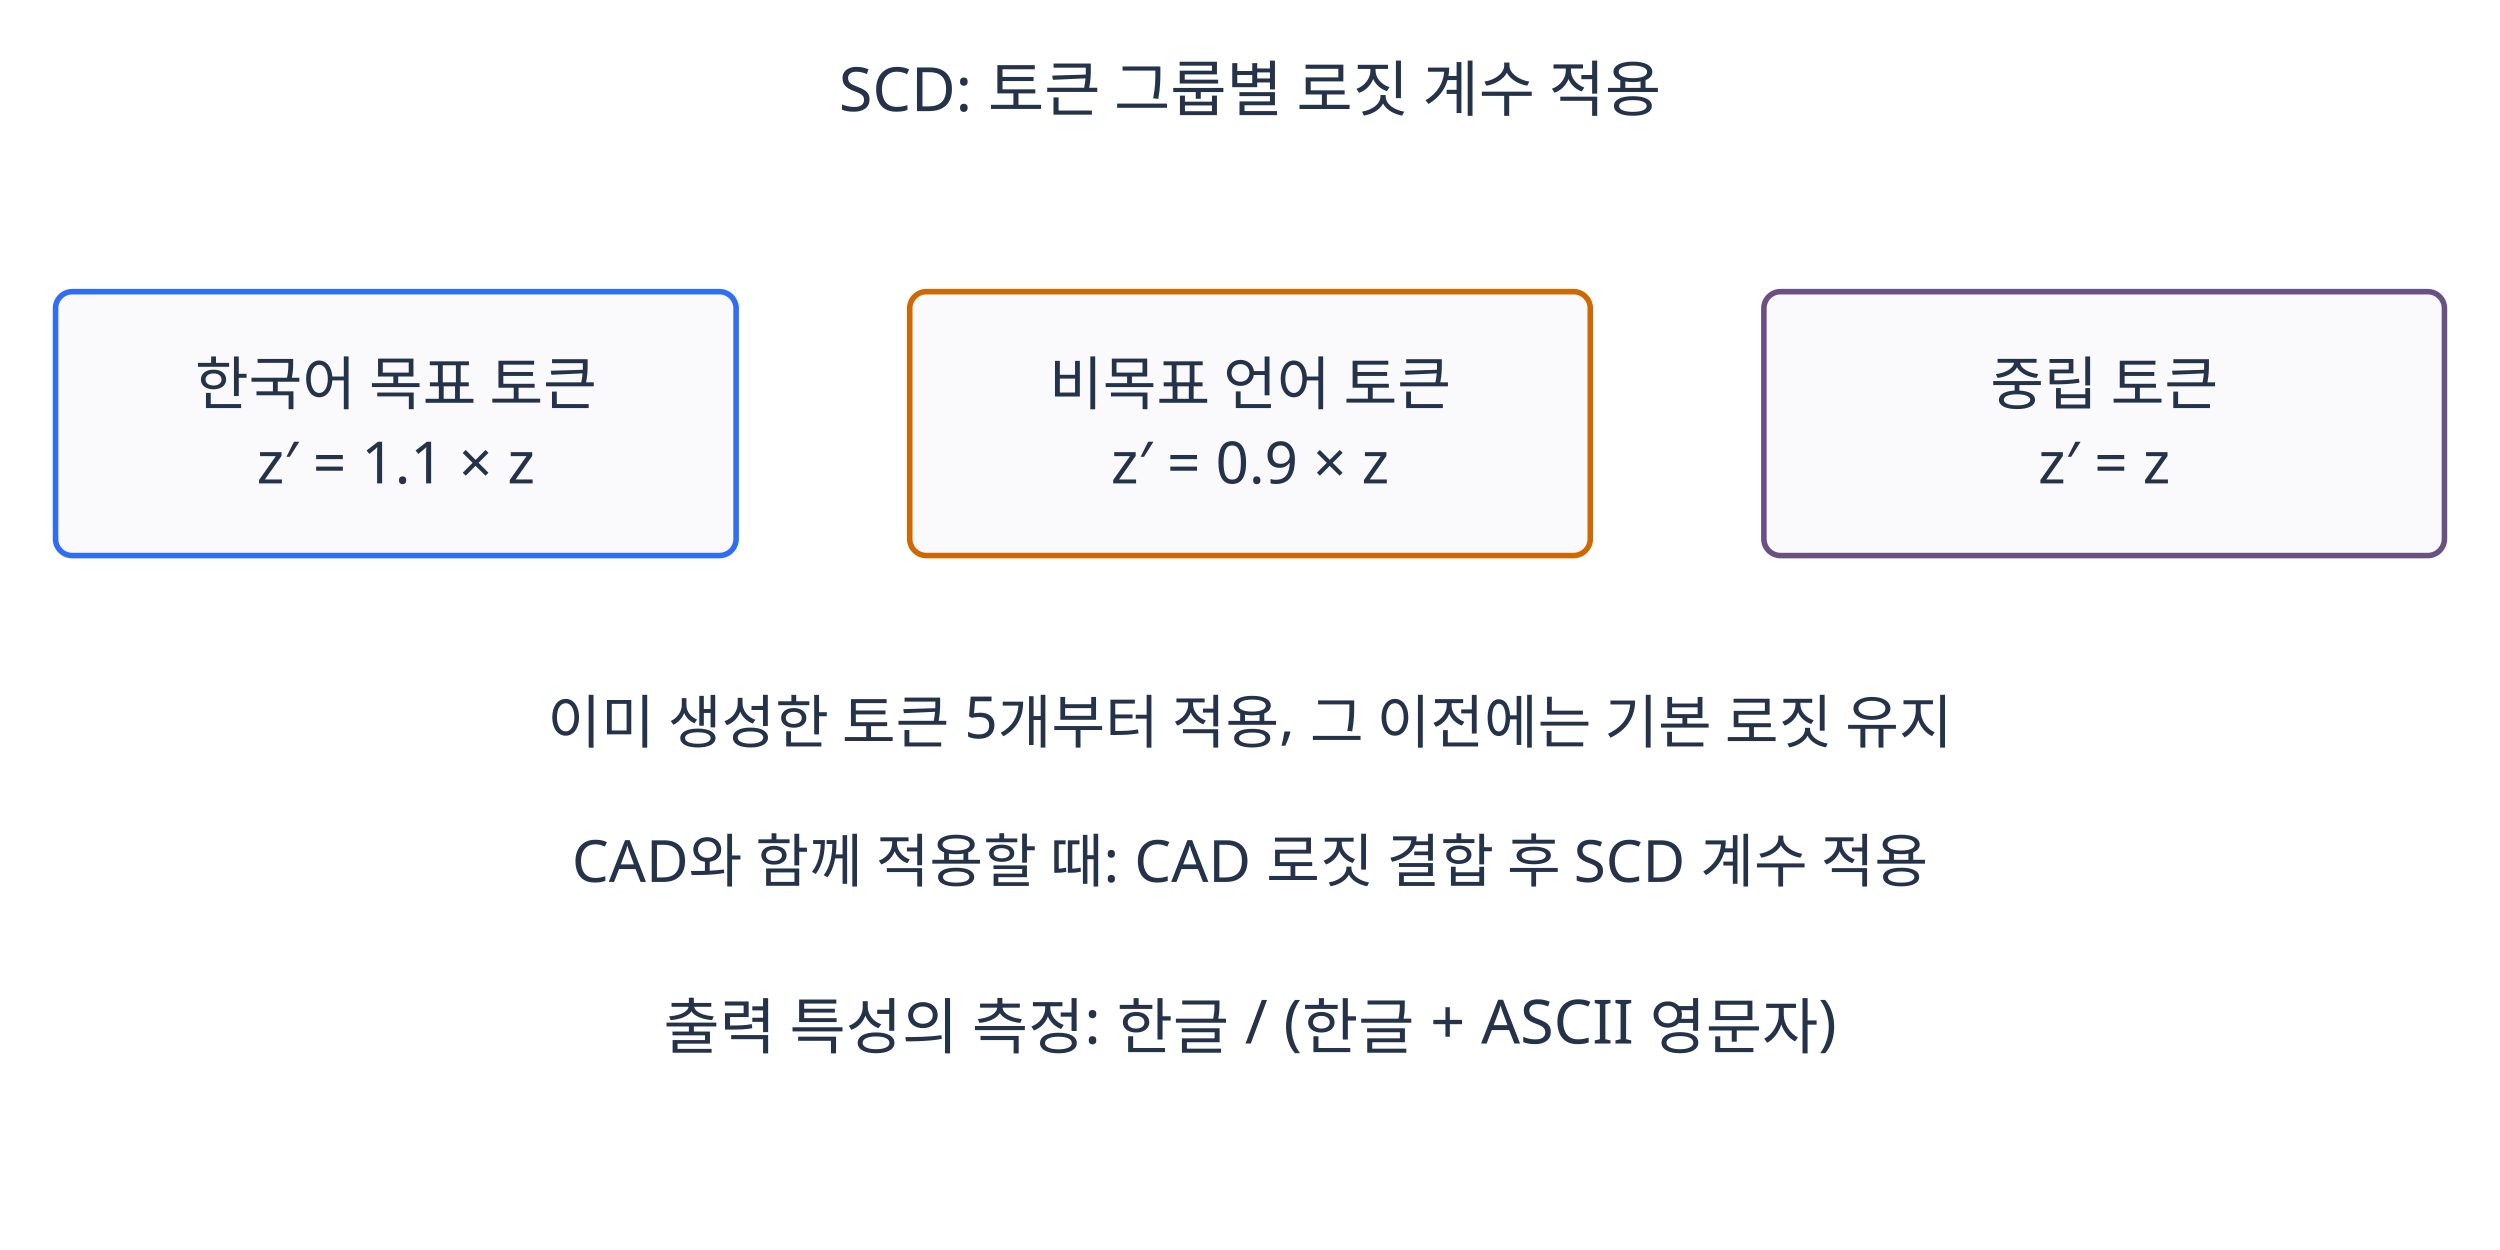
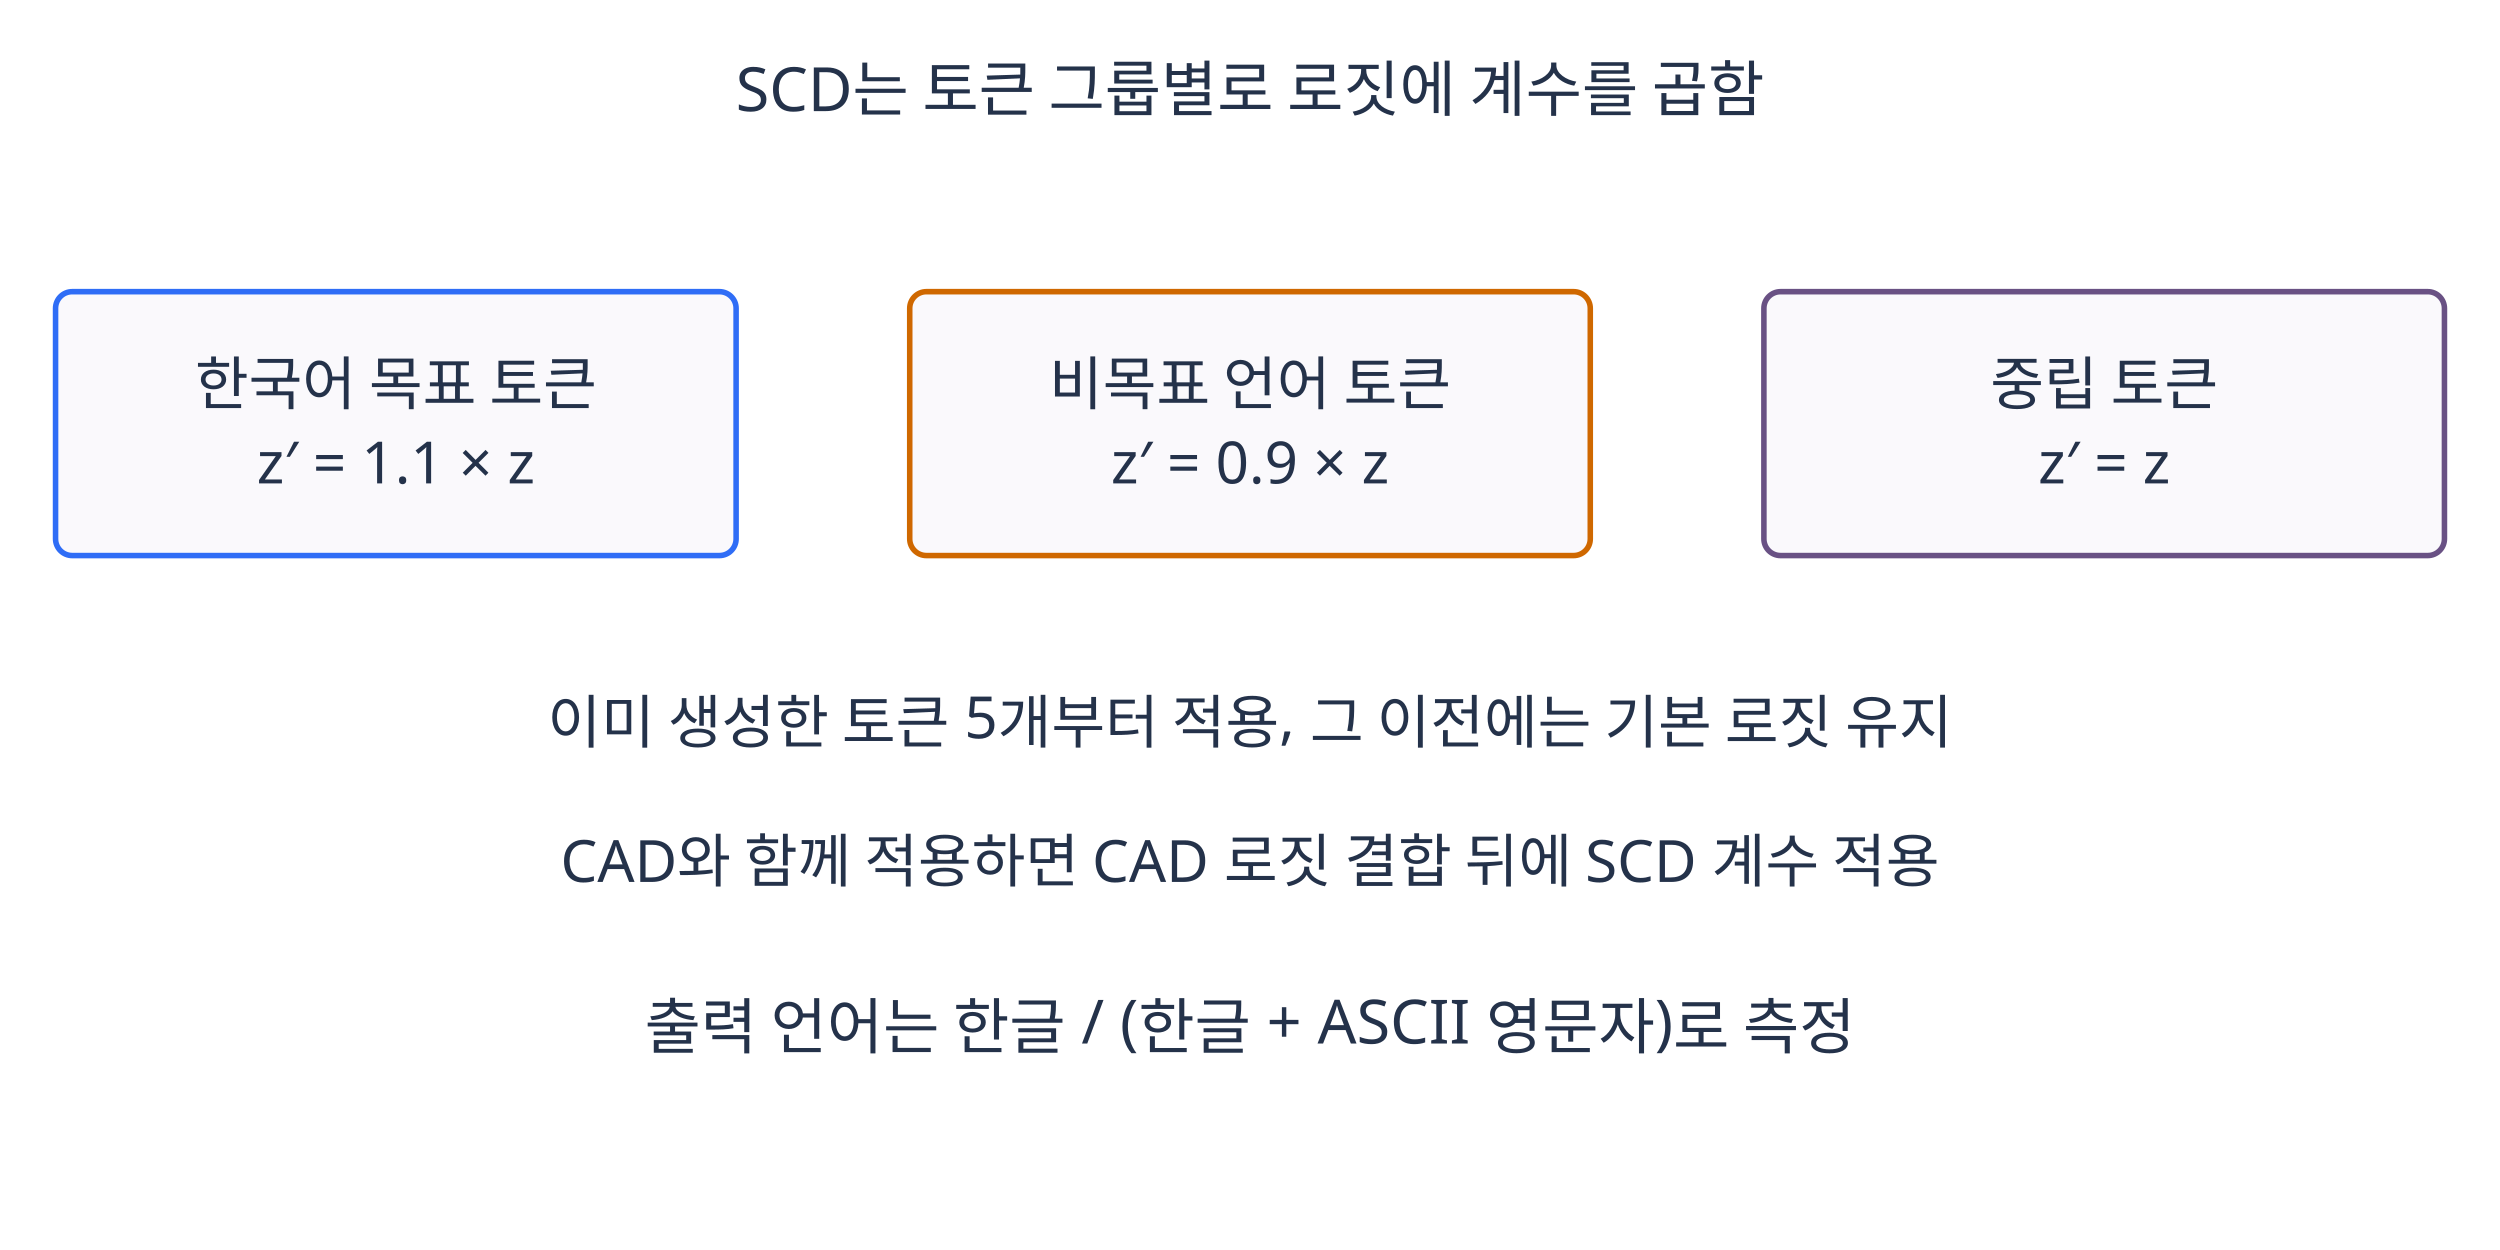
<svg xmlns="http://www.w3.org/2000/svg" width="159mm" height="79.5mm" viewBox="0 0 1800 900">
  <defs>
    <marker id="arrow" markerWidth="10" markerHeight="10" refX="8" refY="3" orient="auto">
      <path d="M0,0 L0,6 L9,3 z" fill="#24324A" />
    </marker>
  </defs>
  <rect width="100%" height="100%" fill="white" />
-   <text x="900" y="80.0" font-family="Malgun Gothic" font-size="44" text-anchor="middle" fill="#24324A">SCD: 토큰 그룹별 로짓 계수 적용</text>
+   <text x="900" y="80.0" font-family="Malgun Gothic" font-size="44" text-anchor="middle" fill="#24324A">SCD는 토큰 그룹별로 로짓에 계수를 곱함</text>
  <rect x="40" y="210" width="490" height="190" rx="12" fill="#FAF9FC" stroke="#2F6DF6" stroke-width="4" />
  <text x="285.0" y="291.35" font-family="Malgun Gothic" font-size="42" text-anchor="middle" fill="#24324A">한국어 목표 토큰</text>
  <text x="285.0" y="348.05" font-family="Malgun Gothic" font-size="42" text-anchor="middle" fill="#24324A">z′ = 1.1 × z</text>
  <rect x="655" y="210" width="490" height="190" rx="12" fill="#FAF9FC" stroke="#CF6800" stroke-width="4" />
  <text x="900.0" y="291.35" font-family="Malgun Gothic" font-size="42" text-anchor="middle" fill="#24324A">비목표 언어 토큰</text>
  <text x="900.0" y="348.05" font-family="Malgun Gothic" font-size="42" text-anchor="middle" fill="#24324A">z′ = 0.9 × z</text>
  <rect x="1270" y="210" width="490" height="190" rx="12" fill="#FAF9FC" stroke="#695184" stroke-width="4" />
  <text x="1515.0" y="291.35" font-family="Malgun Gothic" font-size="42" text-anchor="middle" fill="#24324A">중립 토큰</text>
  <text x="1515.0" y="348.05" font-family="Malgun Gothic" font-size="42" text-anchor="middle" fill="#24324A">z′ = z</text>
  <text x="900" y="535.0" font-family="Malgun Gothic" font-size="42" text-anchor="middle" fill="#24324A">이미 생성한 토큰 5개부터 적용, 그 이전에는 기본 로짓 유지</text>
-   <text x="900" y="635.0" font-family="Malgun Gothic" font-size="42" text-anchor="middle" fill="#24324A">CAD와 함께 적용할 때: CAD 로짓 결합 후 SCD 계수 적용</text>
-   <text x="900" y="755.0" font-family="Malgun Gothic" font-size="44" text-anchor="middle" fill="#24324A">출력 특성의 측정: 한글 / (한글 + ASCII 영문자)</text>
+   <text x="900" y="635.0" font-family="Malgun Gothic" font-size="42" text-anchor="middle" fill="#24324A">CAD와 함께 적용하면 CAD 로짓 결합 뒤에 SCD 계수 적용</text>
+   <text x="900" y="755.0" font-family="Malgun Gothic" font-size="44" text-anchor="middle" fill="#24324A">출력 언어는 한글 / (한글 + ASCII 영문자)로 측정</text>
</svg>
